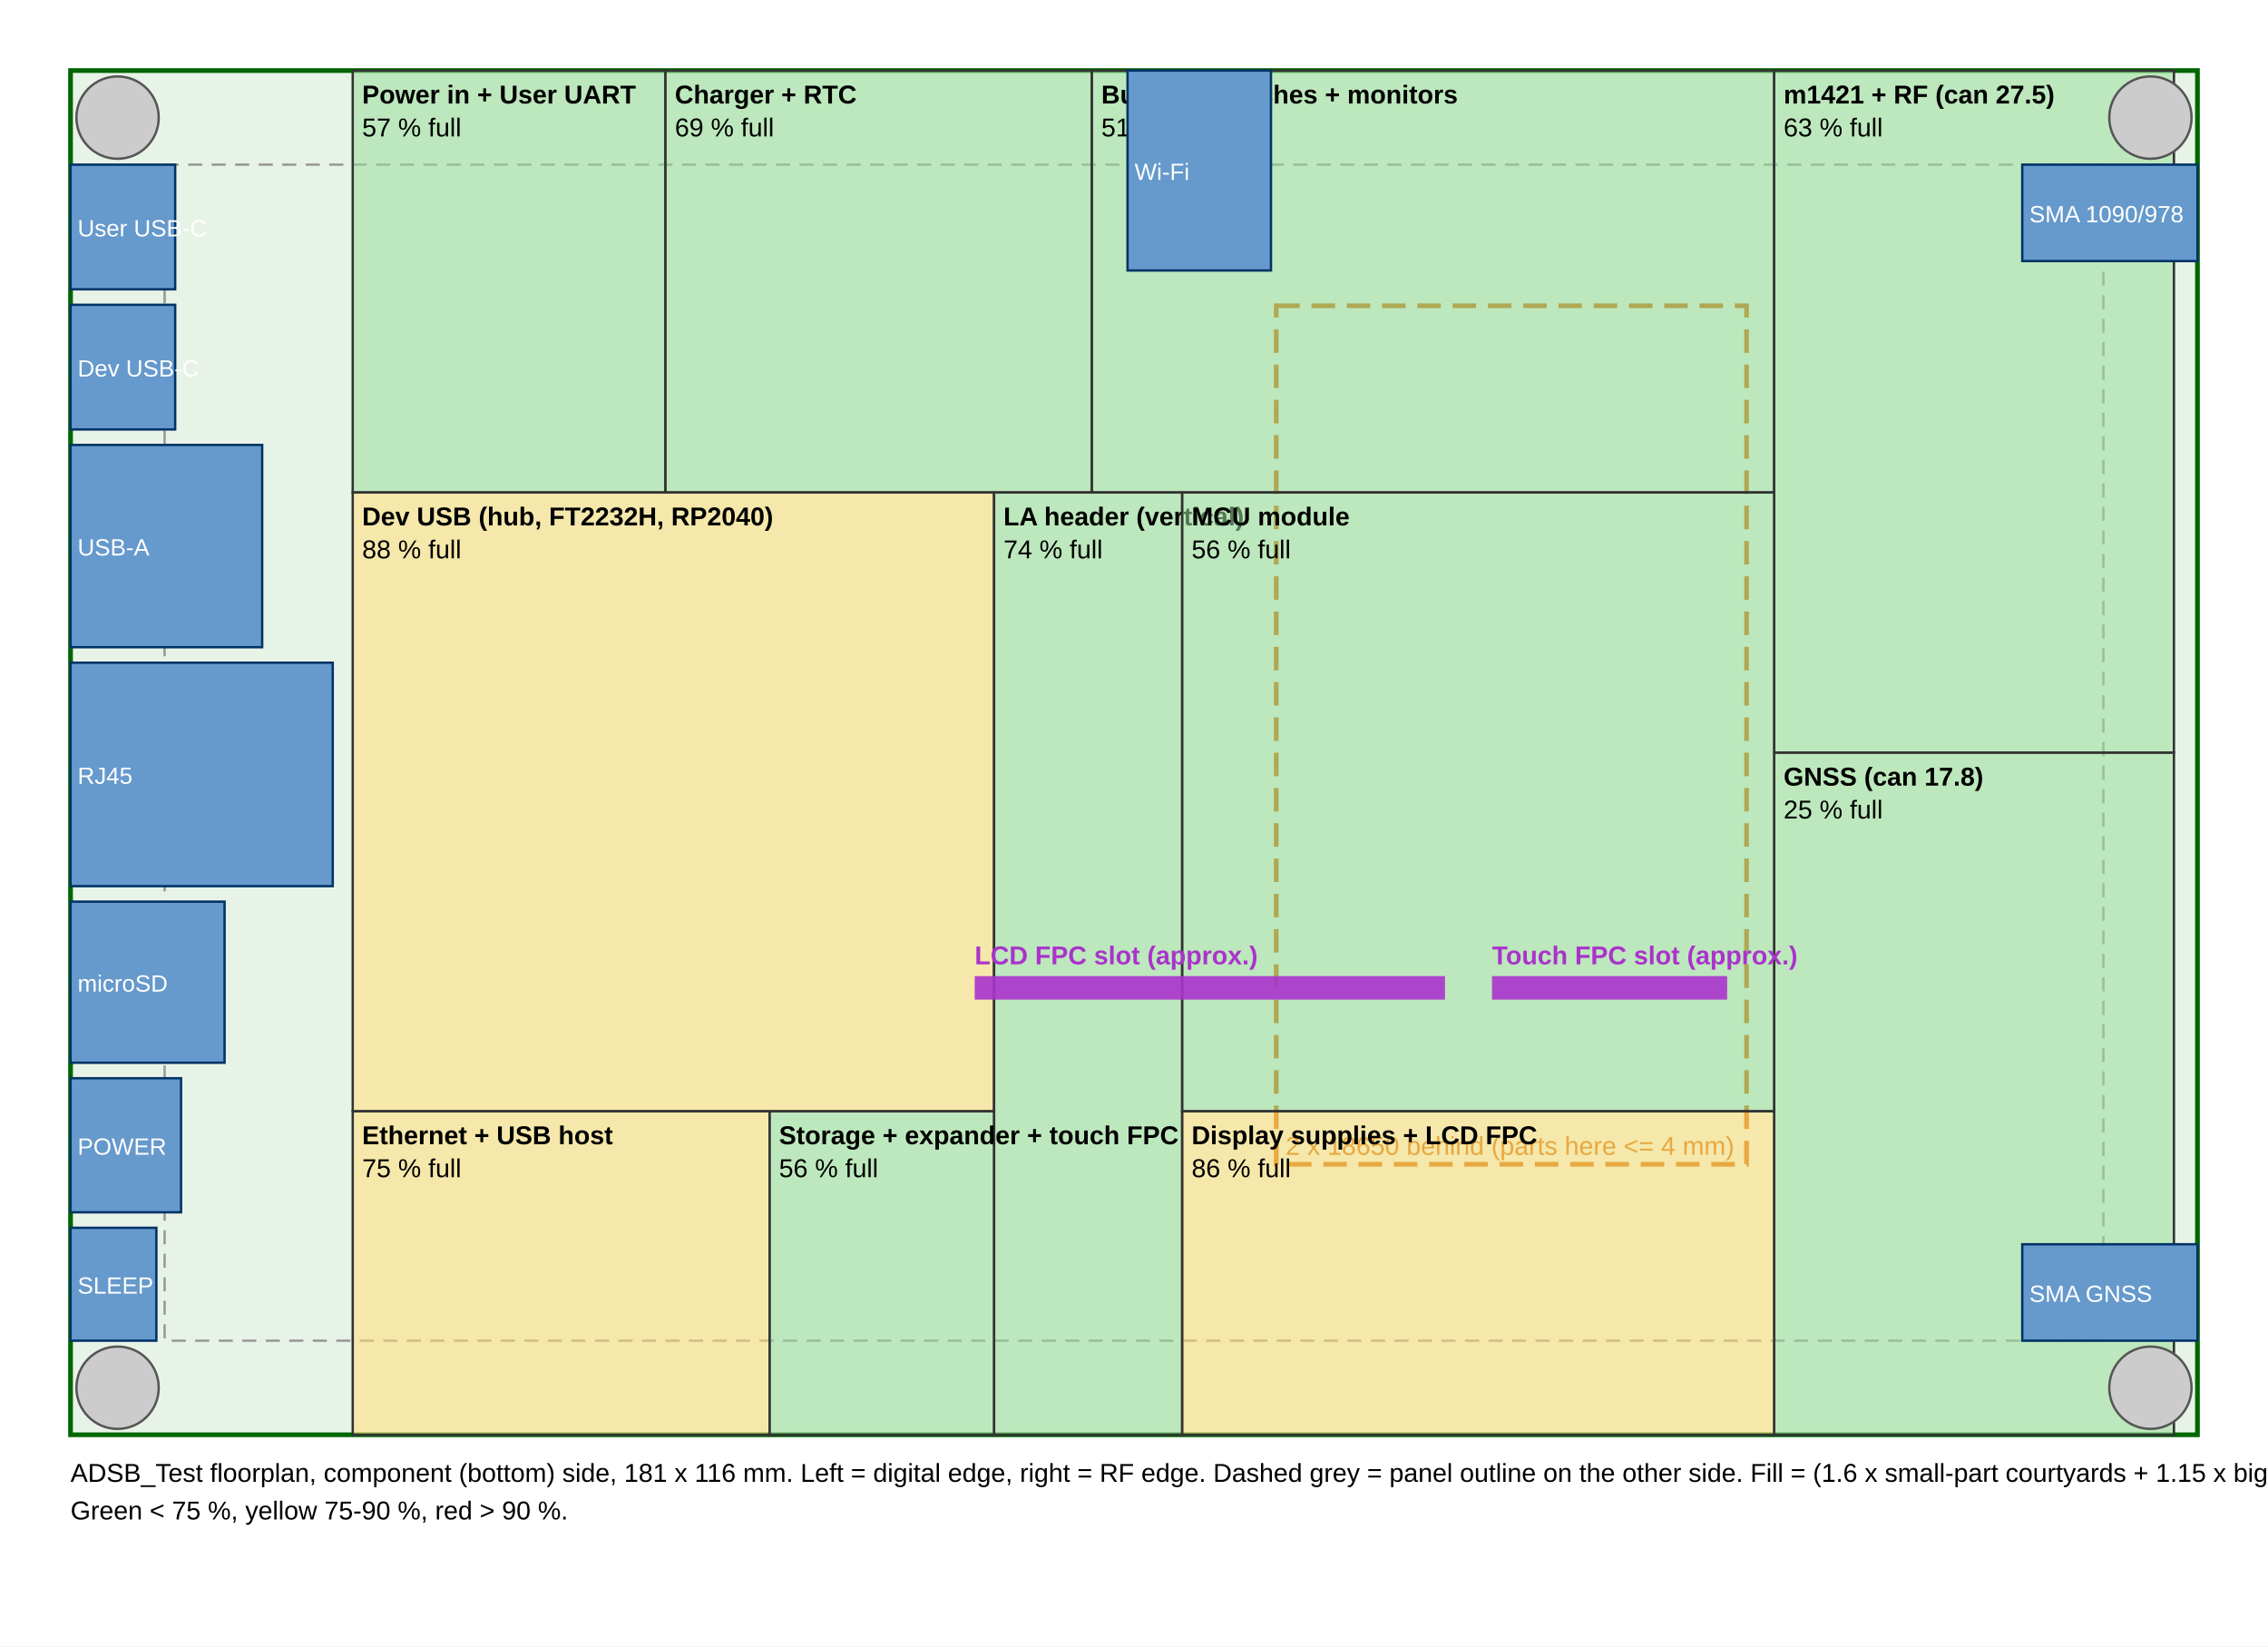
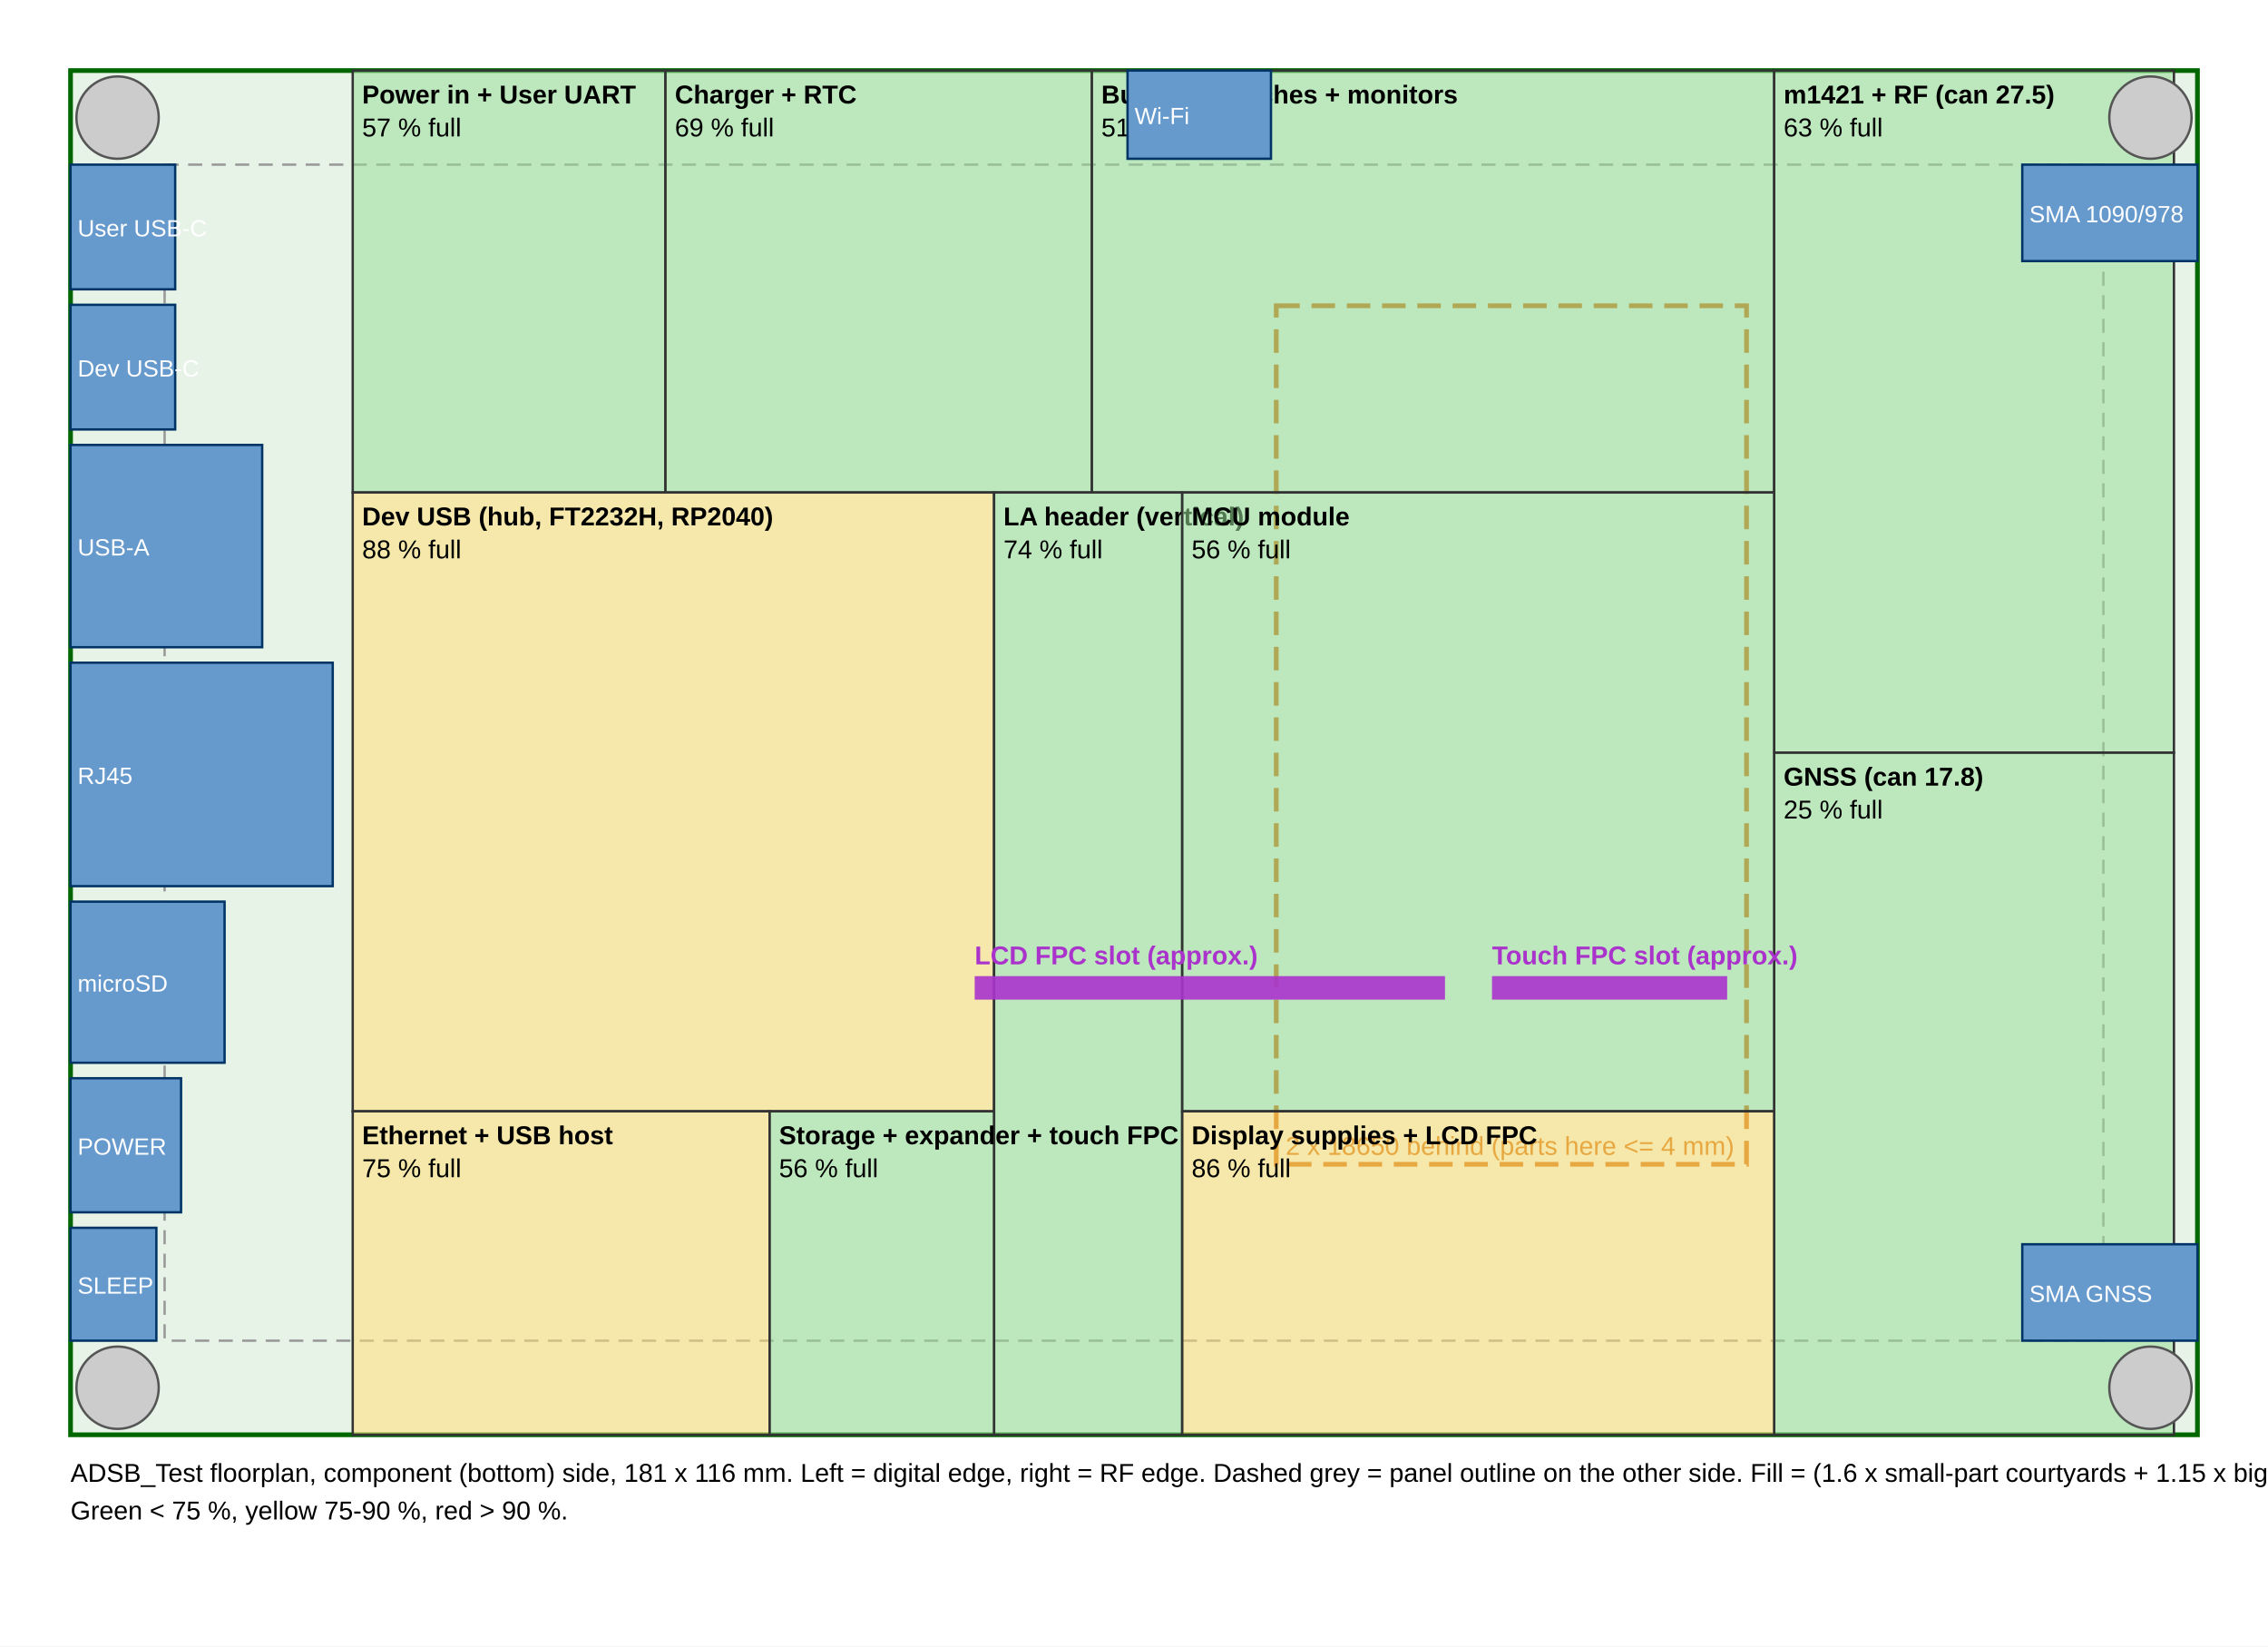
<svg xmlns="http://www.w3.org/2000/svg" width="964.5" height="700.0" font-family="Arial" font-size="11">
  <rect width="100%" height="100%" fill="white" />
  <g transform="translate(30,30)">
    <rect x="0" y="0" width="904.5" height="580.0" fill="#e8f3e8" stroke="#060" stroke-width="2" />
    <rect x="40.0" y="40.0" width="824.5" height="500.0" fill="none" stroke="#999" stroke-dasharray="6,4" />
    <rect x="512.74" y="100.0" width="200.0" height="365.0" fill="none" stroke="#c60" stroke-width="2" stroke-dasharray="10,5" />
    <text x="516.74" y="461.0" fill="#c60">2 x 18650 behind (parts here &lt;= 4 mm)</text>
    <rect x="120.0" y="0.0" width="132.99" height="179.381" fill="#9d9" fill-opacity="0.55" stroke="#333" />
    <text x="124.0" y="14.0" font-weight="bold">Power in + User UART</text>
    <text x="124.0" y="28.0">57 % full</text>
    <rect x="252.99" y="0.0" width="181.35" height="179.381" fill="#9d9" fill-opacity="0.55" stroke="#333" />
    <text x="256.99" y="14.0" font-weight="bold">Charger + RTC</text>
    <text x="256.99" y="28.0">69 % full</text>
    <rect x="434.34" y="0.0" width="290.16" height="179.381" fill="#9d9" fill-opacity="0.55" stroke="#333" />
    <text x="438.34" y="14.0" font-weight="bold">Bucks + switches + monitors</text>
    <text x="438.34" y="28.0">51 % full</text>
    <rect x="724.5" y="0.0" width="170.0" height="290.0" fill="#9d9" fill-opacity="0.55" stroke="#333" />
    <text x="728.5" y="14.0" font-weight="bold">m1421 + RF (can 27.5)</text>
    <text x="728.5" y="28.0">63 % full</text>
    <rect x="724.5" y="290.0" width="170.0" height="290.0" fill="#9d9" fill-opacity="0.55" stroke="#333" />
    <text x="728.5" y="304.0" font-weight="bold">GNSS (can 17.8)</text>
    <text x="728.5" y="318.0">25 % full</text>
    <rect x="120.0" y="179.381" width="272.74" height="263.093" fill="#fd7" fill-opacity="0.55" stroke="#333" />
    <text x="124.0" y="193.381" font-weight="bold">Dev USB (hub, FT2232H, RP2040)</text>
    <text x="124.0" y="207.381">88 % full</text>
    <rect x="392.74" y="179.381" width="80.0" height="400.619" fill="#9d9" fill-opacity="0.55" stroke="#333" />
    <text x="396.74" y="193.381" font-weight="bold">LA header (vertical)</text>
    <text x="396.74" y="207.381">74 % full</text>
    <rect x="472.74" y="179.381" width="251.76" height="263.093" fill="#9d9" fill-opacity="0.55" stroke="#333" />
    <text x="476.74" y="193.381" font-weight="bold">MCU module</text>
    <text x="476.74" y="207.381">56 % full</text>
    <rect x="120.0" y="442.474" width="177.281" height="137.526" fill="#fd7" fill-opacity="0.55" stroke="#333" />
    <text x="124.0" y="456.474" font-weight="bold">Ethernet + USB host</text>
    <text x="124.0" y="470.474">75 % full</text>
    <rect x="297.281" y="442.474" width="95.459" height="137.526" fill="#9d9" fill-opacity="0.55" stroke="#333" />
    <text x="301.281" y="456.474" font-weight="bold">Storage + expander + touch FPC</text>
    <text x="301.281" y="470.474">56 % full</text>
    <rect x="472.74" y="442.474" width="251.76" height="137.526" fill="#fd7" fill-opacity="0.55" stroke="#333" />
    <text x="476.74" y="456.474" font-weight="bold">Display supplies + LCD FPC</text>
    <text x="476.74" y="470.474">86 % full</text>
    <rect x="0.0" y="40.0" width="44.5" height="53.0" fill="#69c" stroke="#036" />
    <text x="3.0" y="70.5" fill="white" font-size="10">User USB-C</text>
    <rect x="0.0" y="99.583" width="44.5" height="53.0" fill="#69c" stroke="#036" />
    <text x="3.0" y="130.083" fill="white" font-size="10">Dev USB-C</text>
    <rect x="0.0" y="159.167" width="81.5" height="86.0" fill="#69c" stroke="#036" />
    <text x="3.0" y="206.167" fill="white" font-size="10">USB-A</text>
    <rect x="0.0" y="251.75" width="111.5" height="95.0" fill="#69c" stroke="#036" />
    <text x="3.0" y="303.25" fill="white" font-size="10">RJ45</text>
    <rect x="0.0" y="353.333" width="65.5" height="68.5" fill="#69c" stroke="#036" />
    <text x="3.0" y="391.583" fill="white" font-size="10">microSD</text>
    <rect x="0.0" y="428.417" width="47.0" height="57.0" fill="#69c" stroke="#036" />
    <text x="3.0" y="460.917" fill="white" font-size="10">POWER</text>
    <rect x="0.0" y="492.0" width="36.5" height="48.0" fill="#69c" stroke="#036" />
    <text x="3.0" y="520.0" fill="white" font-size="10">SLEEP</text>
    <rect x="830.0" y="40.0" width="74.5" height="41.0" fill="#69c" stroke="#036" />
    <text x="833.0" y="64.5" fill="white" font-size="10">SMA 1090/978</text>
    <rect x="830.0" y="499.0" width="74.5" height="41.0" fill="#69c" stroke="#036" />
    <text x="833.0" y="523.5" fill="white" font-size="10">SMA GNSS</text>
-     <rect x="449.5" y="0.0" width="61.0" height="85.0" fill="#69c" stroke="#036" />
-     <text x="452.5" y="46.5" fill="white" font-size="10">Wi-Fi</text>
+     <rect x="449.5" y="0.0" width="61.0" height="37.5" fill="#69c" stroke="#036" />
+     <text x="452.5" y="22.75" fill="white" font-size="10">Wi-Fi</text>
    <rect x="384.5" y="385.0" width="200.0" height="10.0" fill="#a3c" fill-opacity="0.9" />
    <text x="384.5" y="380.0" fill="#a3c" font-weight="bold">LCD FPC slot (approx.)</text>
    <rect x="604.5" y="385.0" width="100.0" height="10.0" fill="#a3c" fill-opacity="0.9" />
    <text x="604.5" y="380.0" fill="#a3c" font-weight="bold">Touch FPC slot (approx.)</text>
    <circle cx="20.0" cy="20.0" r="17.5" fill="#ccc" stroke="#555" />
    <circle cx="884.5" cy="20.0" r="17.5" fill="#ccc" stroke="#555" />
    <circle cx="20.0" cy="560.0" r="17.5" fill="#ccc" stroke="#555" />
    <circle cx="884.5" cy="560.0" r="17.5" fill="#ccc" stroke="#555" />
    <text x="0" y="600.0">ADSB_Test floorplan, component (bottom) side, 181 x 116 mm. Left = digital edge, right = RF edge. Dashed grey = panel outline on the other side. Fill = (1.6 x small-part courtyards + 1.15 x big parts) / zone area.</text>
    <text x="0" y="616.0">Green &lt; 75 %, yellow 75-90 %, red &gt; 90 %.</text>
  </g>
</svg>
